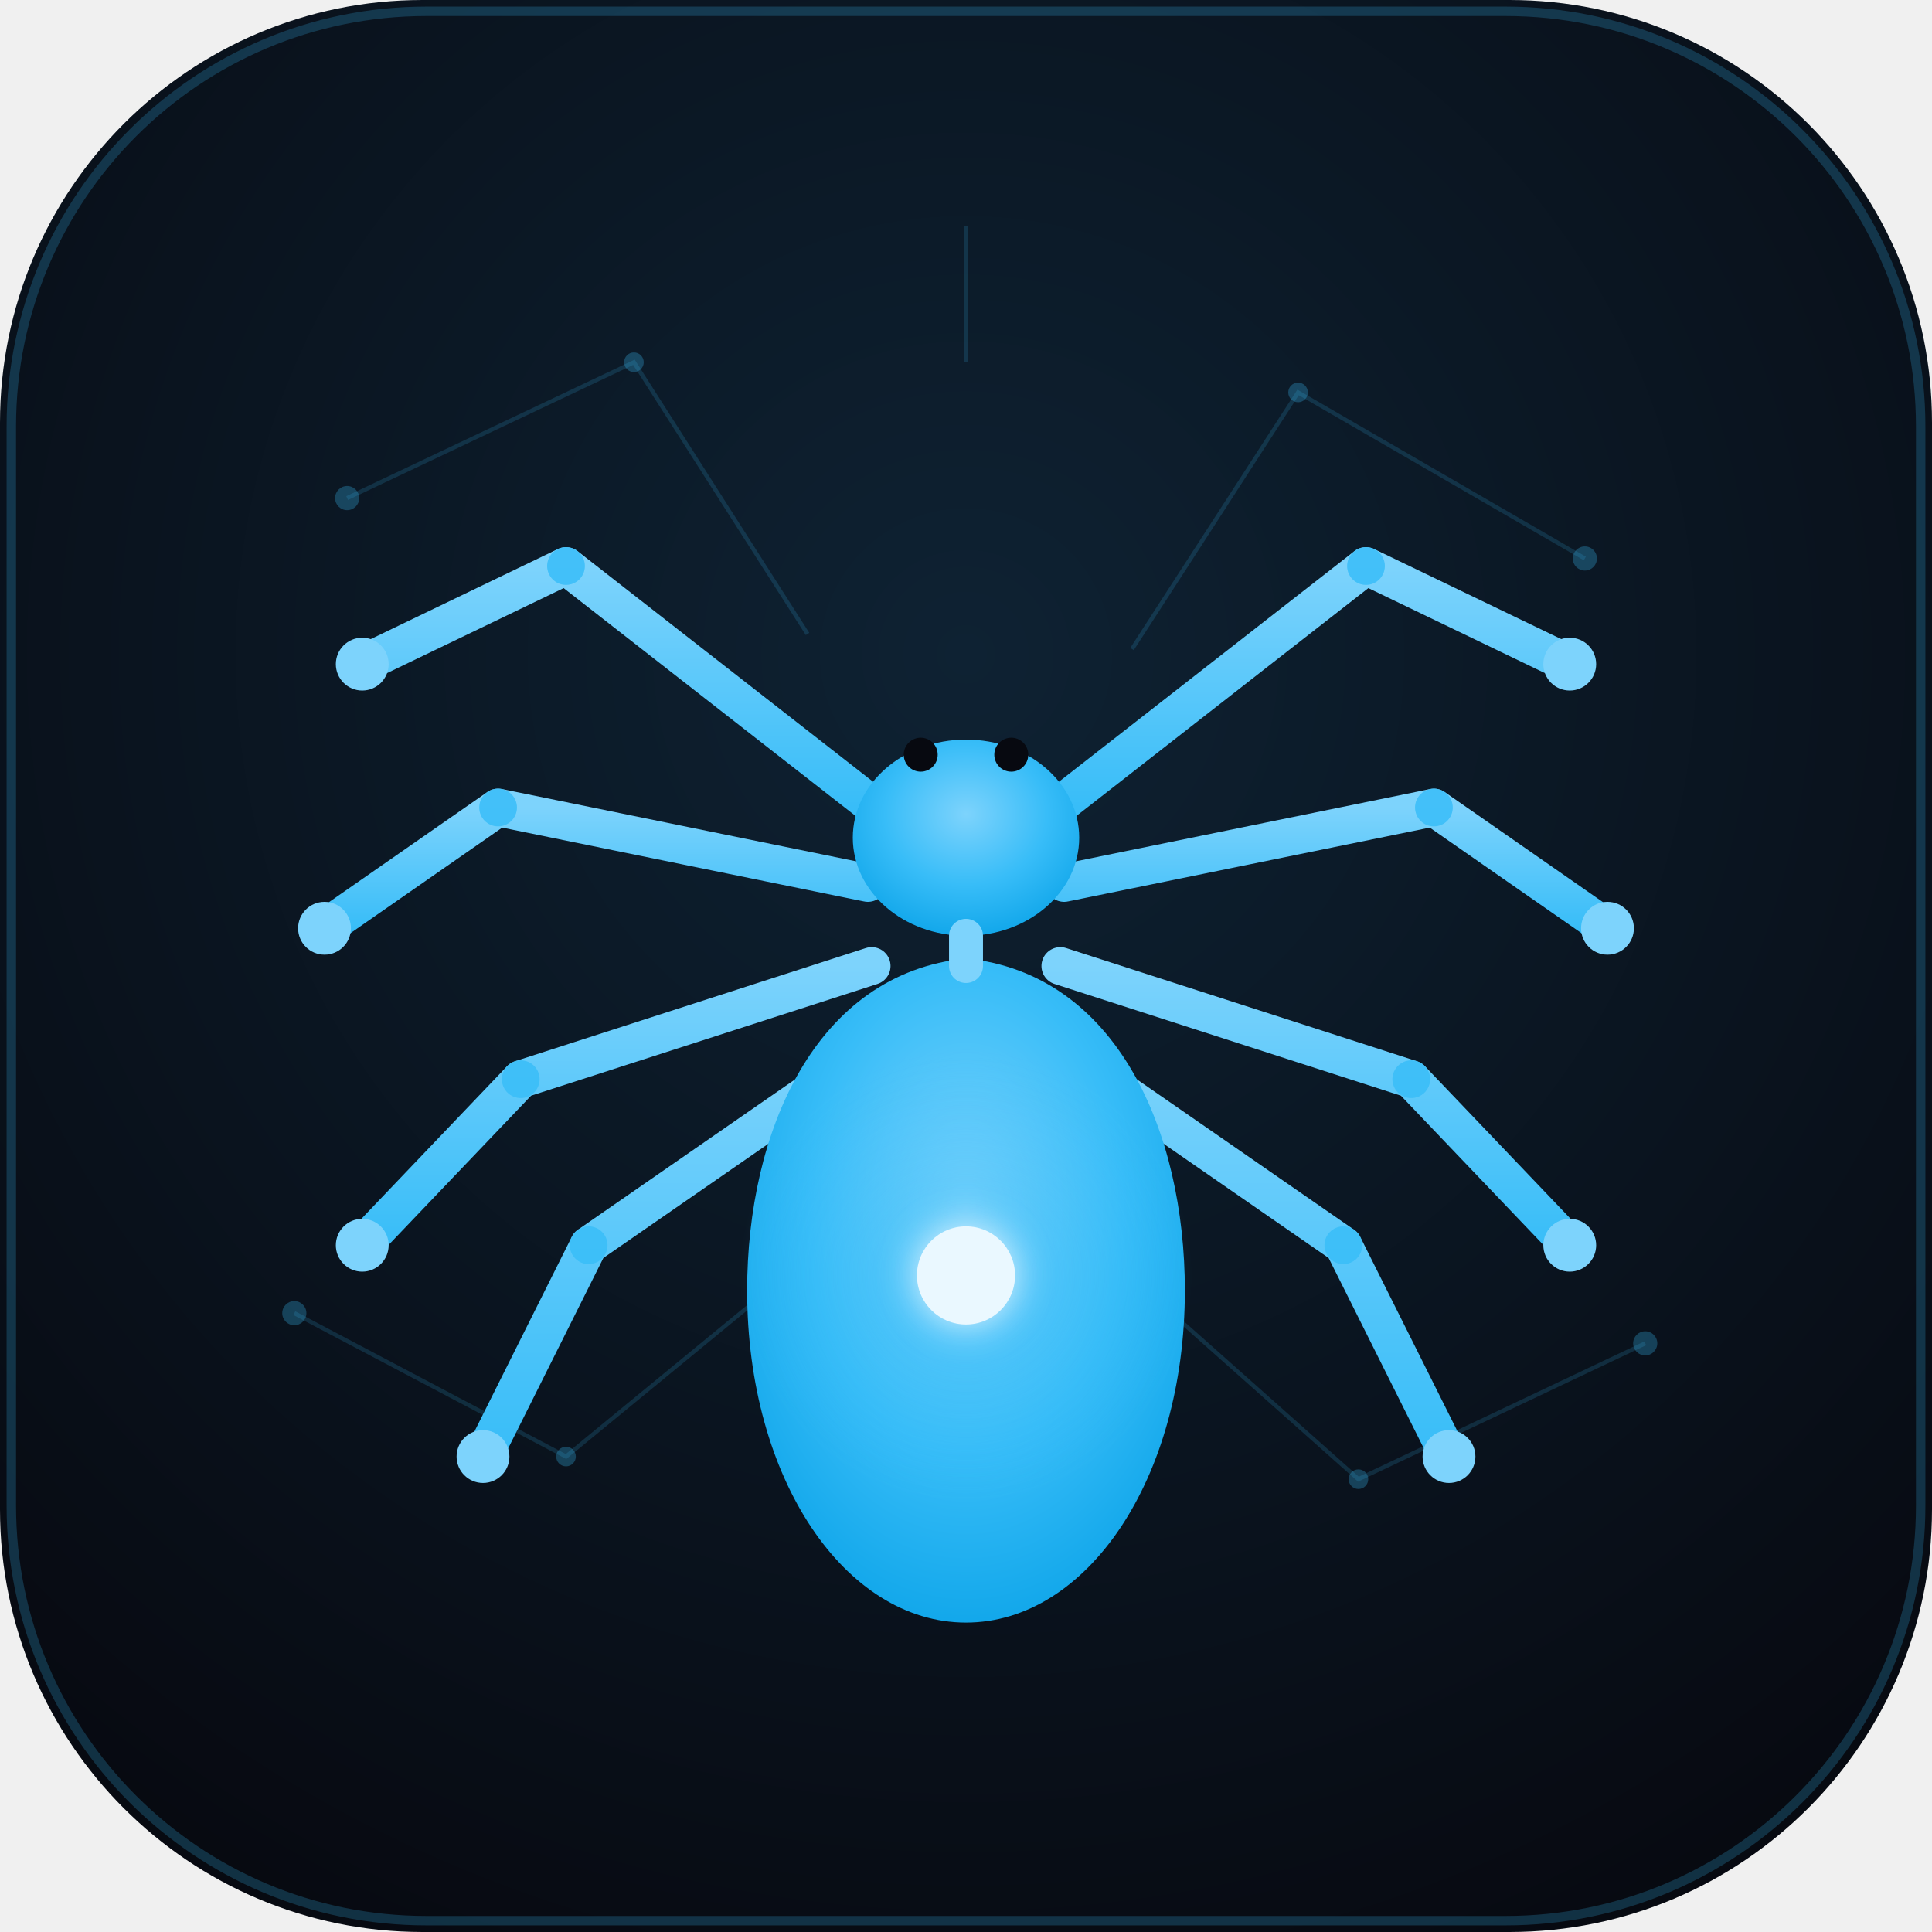
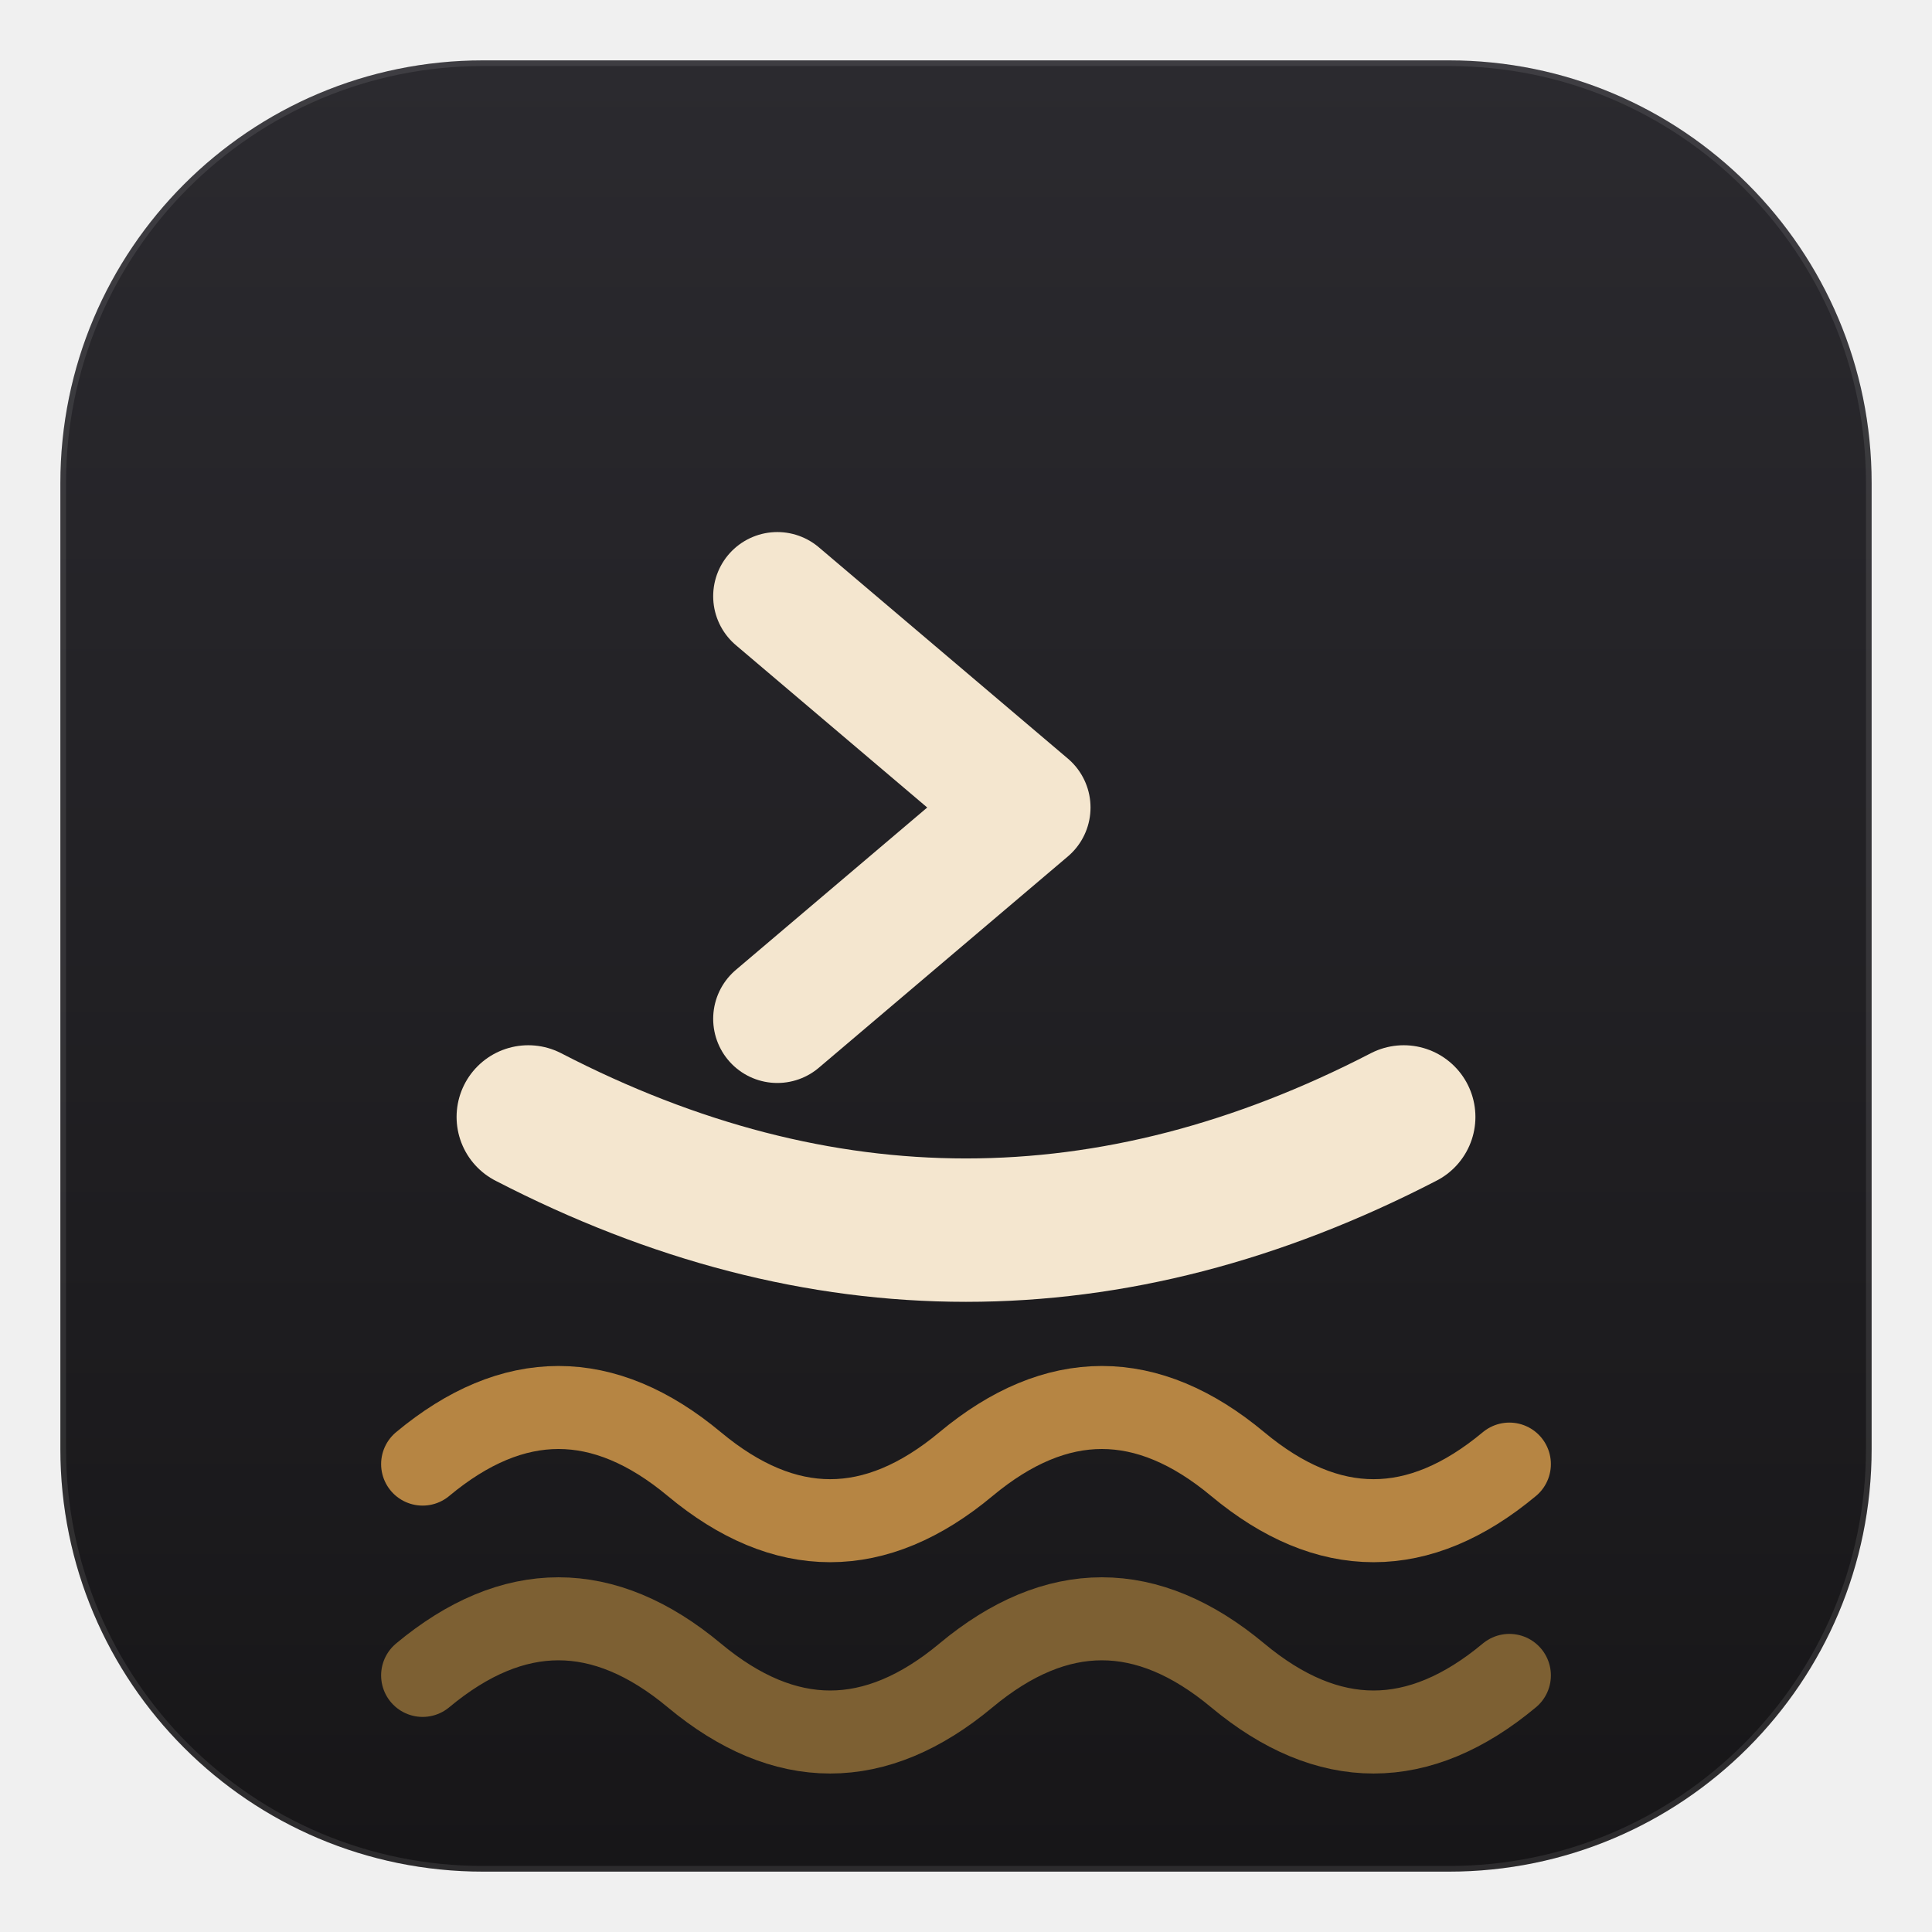
<svg xmlns="http://www.w3.org/2000/svg" viewBox="0 0 512 512" width="512" height="512" role="img" aria-label="A.R.A">
  <defs>
-     <linearGradient id="araLeg" x1="0" y1="0" x2="0" y2="1">
-       <stop offset="0%" stop-color="#7dd3fc" />
-       <stop offset="100%" stop-color="#38bdf8" />
+     <linearGradient id="bgB1" x1="0" y1="0" x2="0" y2="1">
+       <stop offset="0%" stop-color="#2b2a2f" />
+       <stop offset="100%" stop-color="#171618" />
    </linearGradient>
-     <radialGradient id="araBody" cx="50%" cy="38%" r="65%">
-       <stop offset="0%" stop-color="#7dd3fc" />
-       <stop offset="55%" stop-color="#38bdf8" />
-       <stop offset="100%" stop-color="#0ea5e9" />
-     </radialGradient>
-     <radialGradient id="araBg" cx="50%" cy="34%" r="75%">
-       <stop offset="0%" stop-color="#0e2233" stop-opacity="1" />
-       <stop offset="100%" stop-color="#070910" stop-opacity="1" />
-     </radialGradient>
-     <radialGradient id="araCore" cx="50%" cy="50%" r="50%">
-       <stop offset="0%" stop-color="#38bdf8" stop-opacity=".9" />
-       <stop offset="100%" stop-color="#38bdf8" stop-opacity="0" />
-     </radialGradient>
-     <filter id="araGlow" x="-40%" y="-40%" width="180%" height="180%">
-       <feGaussianBlur stdDeviation="5" result="b" />
-       <feMerge>
-         <feMergeNode in="b" />
-         <feMergeNode in="SourceGraphic" />
-       </feMerge>
-     </filter>
  </defs>
-   <rect width="512" height="512" rx="112" fill="url(#araBg)" />
-   <g stroke="#38bdf8" stroke-width="1.1" fill="none" opacity=".16">
-     <path d="M92 132 L168 96 L214 168" />
-     <path d="M420 148 L344 104 L300 172" />
-     <path d="M78 348 L150 386 L206 340" />
-     <path d="M436 356 L360 392 L306 344" />
-     <path d="M256 60 L256 96" />
+   <rect x="16" y="16" width="480" height="480" rx="112" fill="url(#bgB1)" />
+   <rect x="16.75" y="16.75" width="478.5" height="478.5" rx="111.25" fill="none" stroke="#ffffff" stroke-opacity=".09" stroke-width="1.5" />
+   <path d="M206 158 L272 214 L206 270" fill="none" stroke="#f4e6cf" stroke-width="34" stroke-linecap="round" stroke-linejoin="round" />
+   <path d="M140 296 q116 60 232 0" fill="none" stroke="#f4e6cf" stroke-width="38" stroke-linecap="round" />
+   <g fill="none" stroke-width="22" stroke-linecap="round">
+     <path d="M112 388 q36 -30 72 0 q36 30 72 0 q36 -30 72 0 q36 30 72 0" stroke="#b68543" />
+     <path d="M112 444 q36 -30 72 0 q36 30 72 0 q36 -30 72 0 q36 30 72 0" stroke="#7d6033" />
  </g>
-   <g fill="#38bdf8" opacity=".28">
-     <circle cx="92" cy="132" r="3.2" />
-     <circle cx="168" cy="96" r="2.6" />
-     <circle cx="420" cy="148" r="3.2" />
-     <circle cx="344" cy="104" r="2.6" />
-     <circle cx="78" cy="348" r="3.2" />
-     <circle cx="150" cy="386" r="2.6" />
-     <circle cx="436" cy="356" r="3.2" />
-     <circle cx="360" cy="392" r="2.6" />
-   </g>
-   <g fill="none" stroke="url(#araLeg)" stroke-width="10" stroke-linecap="round" stroke-linejoin="round">
-     <path d="M232 214 L150 150 L96 176" />
-     <path d="M230 234 L132 214 L86 246" />
-     <path d="M231 256 L138 286 L96 330" />
-     <path d="M234 276 L156 330 L128 386" />
-     <path d="M280 214 L362 150 L416 176" />
-     <path d="M282 234 L380 214 L426 246" />
-     <path d="M281 256 L374 286 L416 330" />
-     <path d="M278 276 L356 330 L384 386" />
-   </g>
-   <g fill="#7dd3fc">
-     <circle cx="96" cy="176" r="7" />
-     <circle cx="86" cy="246" r="7" />
-     <circle cx="96" cy="330" r="7" />
-     <circle cx="128" cy="386" r="7" />
-     <circle cx="416" cy="176" r="7" />
-     <circle cx="426" cy="246" r="7" />
-     <circle cx="416" cy="330" r="7" />
-     <circle cx="384" cy="386" r="7" />
-   </g>
-   <g fill="#38bdf8" opacity=".85">
-     <circle cx="150" cy="150" r="5" />
-     <circle cx="132" cy="214" r="5" />
-     <circle cx="138" cy="286" r="5" />
-     <circle cx="156" cy="330" r="5" />
-     <circle cx="362" cy="150" r="5" />
-     <circle cx="380" cy="214" r="5" />
-     <circle cx="374" cy="286" r="5" />
-     <circle cx="356" cy="330" r="5" />
-   </g>
-   <ellipse cx="256" cy="222" rx="30" ry="26" fill="url(#araBody)" />
-   <circle cx="244" cy="200" r="4.5" fill="#070910" />
-   <circle cx="268" cy="200" r="4.5" fill="#070910" />
-   <path d="M256 254            C296 258 314 300 314 342            C314 392 288 430 256 430            C224 430 198 392 198 342            C198 300 216 258 256 254 Z" fill="url(#araBody)" />
-   <circle cx="256" cy="338" r="60" fill="url(#araCore)" opacity=".5" />
-   <circle cx="256" cy="338" r="13" fill="#eaf8ff" filter="url(#araGlow)" />
-   <line x1="256" y1="248" x2="256" y2="256" stroke="#7dd3fc" stroke-width="9" stroke-linecap="round" />
-   <rect x="3" y="3" width="506" height="506" rx="110" fill="none" stroke="#38bdf8" stroke-width="2.5" stroke-opacity=".22" />
</svg>
